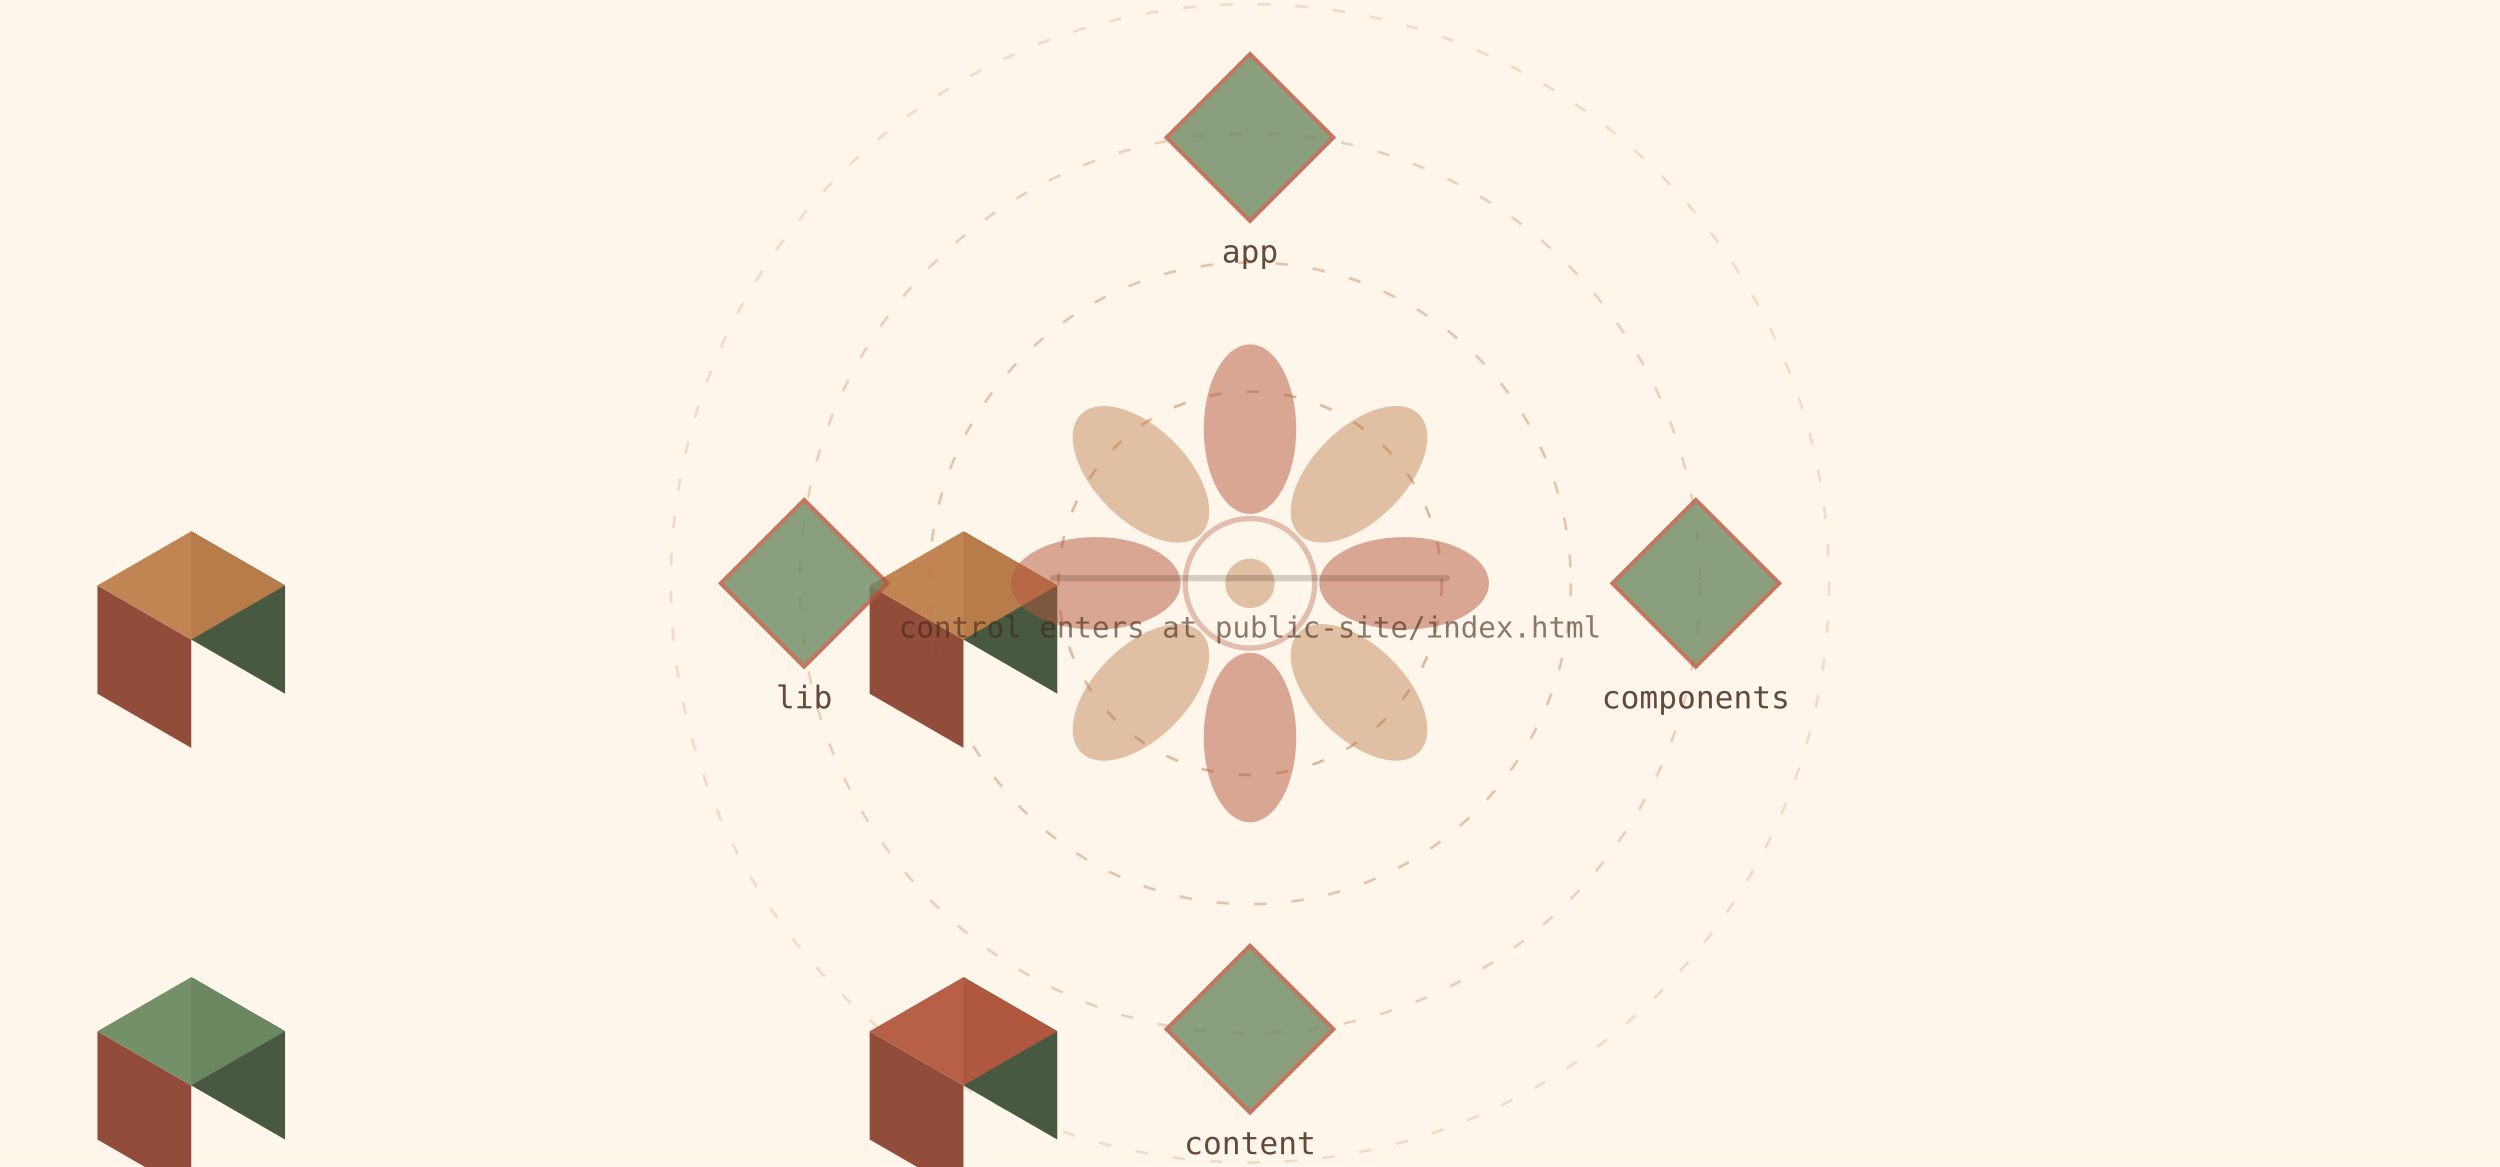
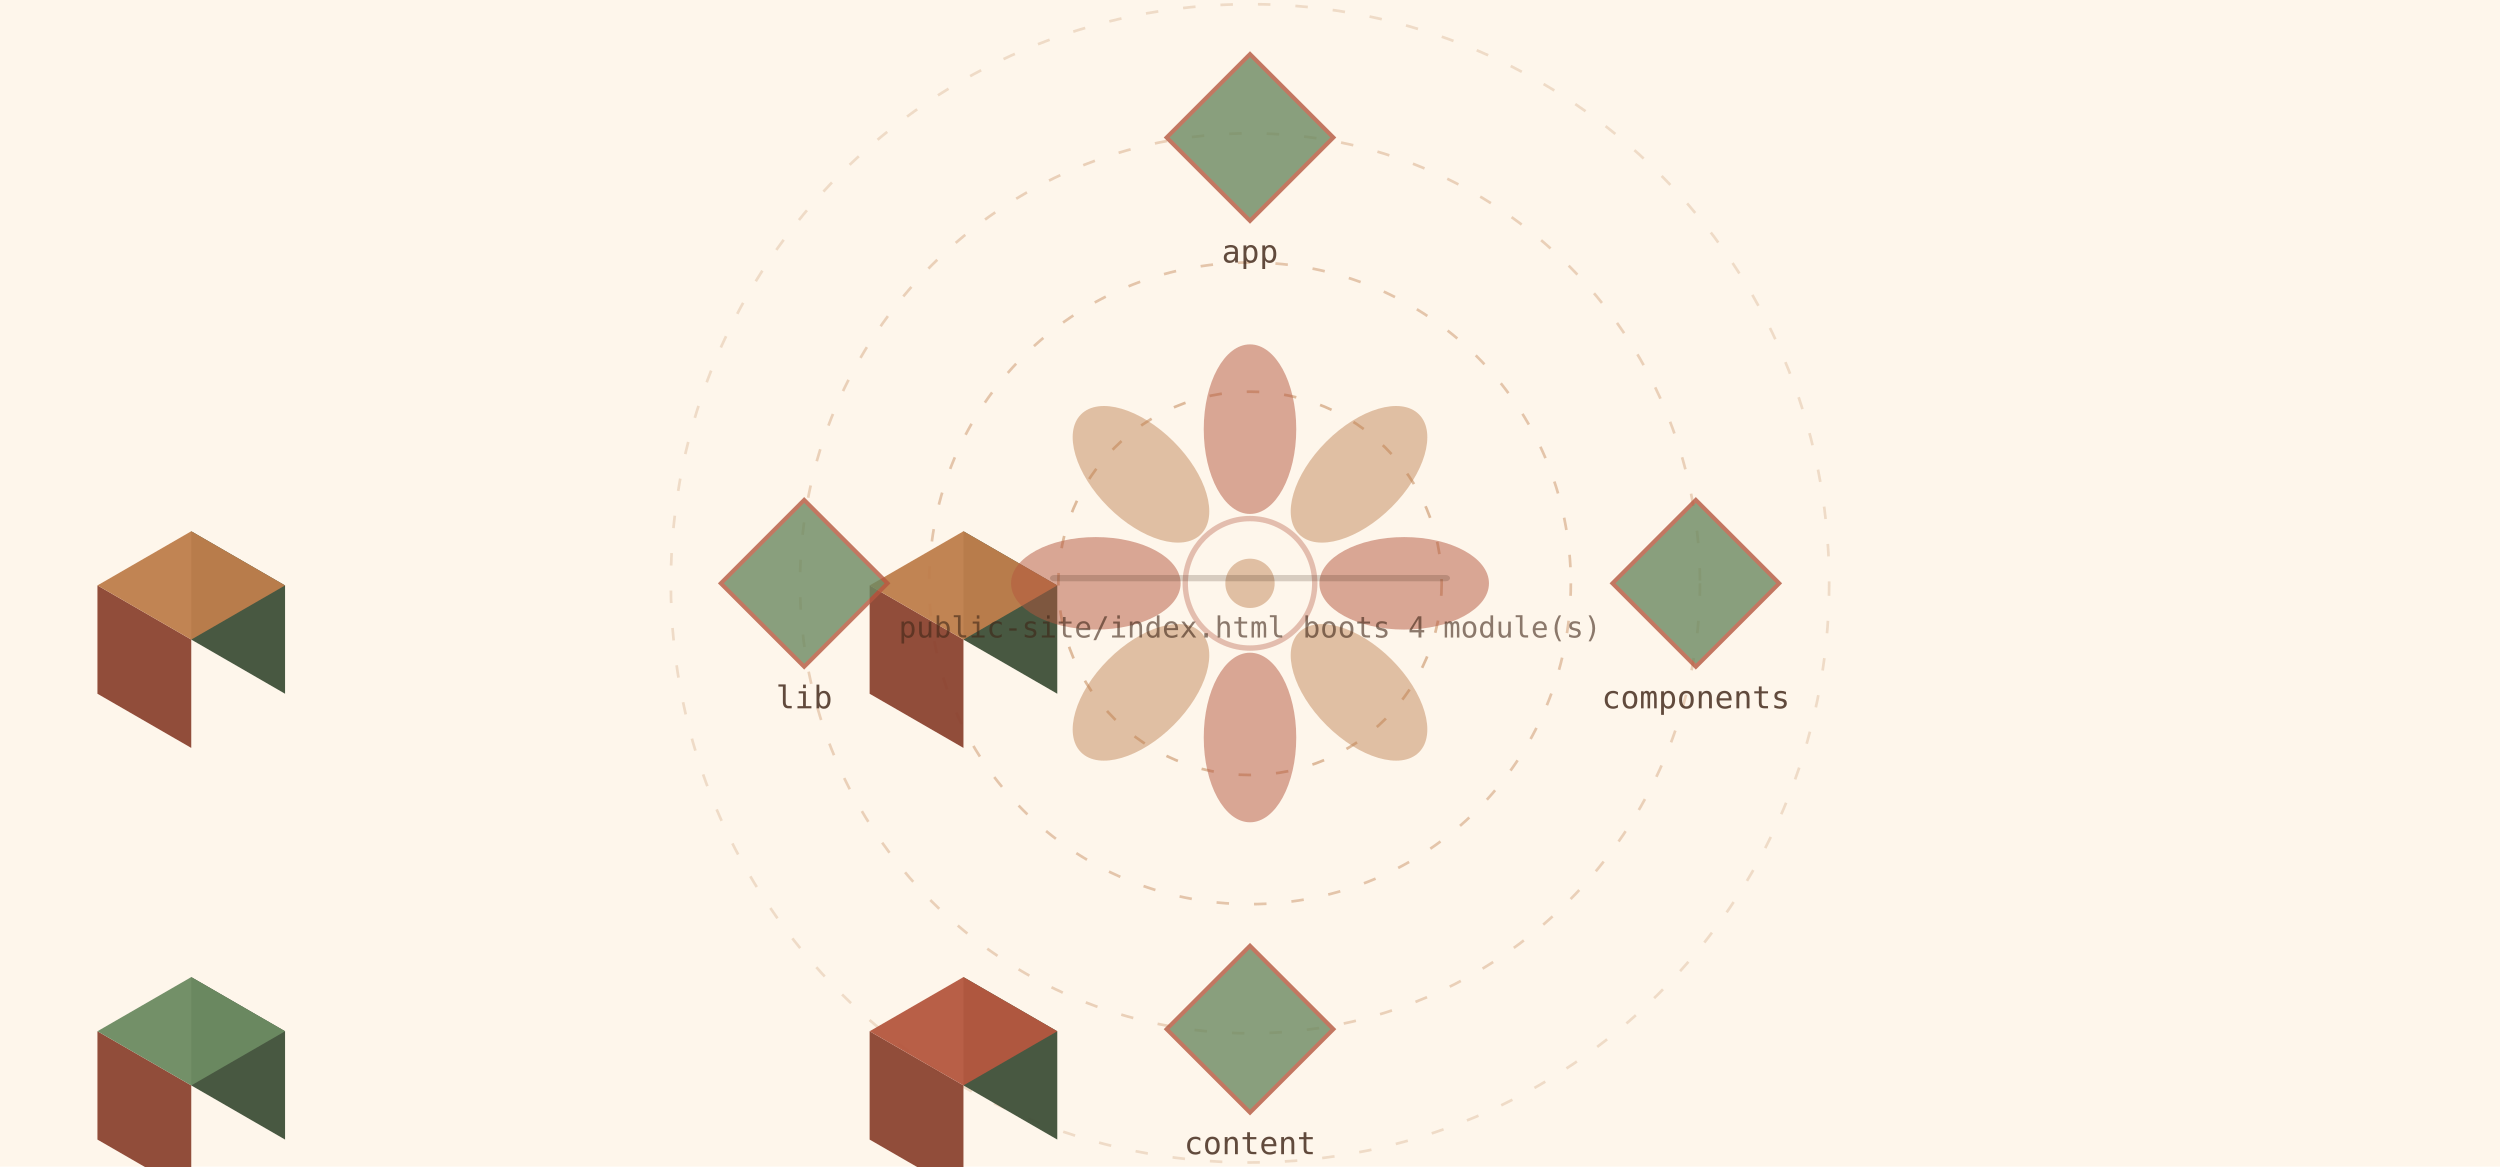
<svg xmlns="http://www.w3.org/2000/svg" viewBox="0 0 1200 560" width="1200" height="560" role="img" aria-label="life-finds-a-way workflow">
  <rect width="1200" height="560" fill="#fef6eb" />
  <defs>
    <linearGradient id="gk" x1="0" y1="0" x2="1" y2="1">
      <stop offset="0%" stop-color="#be7e4c" />
      <stop offset="100%" stop-color="#b4573f" />
    </linearGradient>
  </defs>
  <circle cx="600.00" cy="280.00" r="92.00" fill="none" stroke="rgba(190,126,76,0.500)" stroke-width="1.30" opacity="1.00" stroke-dasharray="6 12" />
  <g>
    <circle cx="600.00" cy="280.00" r="92.00" fill="none" stroke="#6c8a62" stroke-width="2.60" opacity="0.00" />
    <animate attributeName="opacity" values="0;0.85;0" dur="15.7s" begin="0.0s" repeatCount="indefinite" />
  </g>
  <circle cx="600.00" cy="280.00" r="154.00" fill="none" stroke="rgba(190,126,76,0.410)" stroke-width="1.30" opacity="1.00" stroke-dasharray="6 12" />
  <g>
    <circle cx="600.00" cy="280.00" r="154.00" fill="none" stroke="#6c8a62" stroke-width="2.60" opacity="0.00" />
    <animate attributeName="opacity" values="0;0.85;0" dur="15.7s" begin="0.6s" repeatCount="indefinite" />
  </g>
  <circle cx="600.00" cy="280.00" r="216.00" fill="none" stroke="rgba(190,126,76,0.320)" stroke-width="1.30" opacity="1.00" stroke-dasharray="6 12" />
  <g>
    <circle cx="600.00" cy="280.00" r="216.00" fill="none" stroke="#6c8a62" stroke-width="2.60" opacity="0.00" />
    <animate attributeName="opacity" values="0;0.85;0" dur="15.7s" begin="1.2s" repeatCount="indefinite" />
  </g>
  <circle cx="600.00" cy="280.00" r="278.00" fill="none" stroke="rgba(190,126,76,0.230)" stroke-width="1.30" opacity="1.00" stroke-dasharray="6 12" />
  <g>
    <circle cx="600.00" cy="280.00" r="278.00" fill="none" stroke="#6c8a62" stroke-width="2.60" opacity="0.00" />
    <animate attributeName="opacity" values="0;0.85;0" dur="15.7s" begin="1.8s" repeatCount="indefinite" />
  </g>
  <polygon points="462.46,307.00 507.49,333.00 507.49,281.00 462.46,255.00" fill="#3f5039" opacity="0.95" />
  <polygon points="417.42,333.00 462.46,359.00 462.46,307.00 417.42,281.00" fill="#8c4431" opacity="0.95" />
  <polygon points="462.46,255.00 507.49,281.00 462.46,307.00 417.42,281.00" fill="#be7e4c" opacity="0.95" />
  <text x="600" y="126" font-family="ui-monospace,Menlo,monospace" font-size="15" fill="rgba(63,37,22,0.820)" text-anchor="middle">app</text>
  <g>
    <polygon points="600.00,26.00 640.00,66.00 600.00,106.00 560.00,66.00" fill="#6c8a62" opacity="0.80" stroke="#b4573f" stroke-width="2" />
    <animate attributeName="opacity" values="0.25;1.0;0.25" dur="15.7s" begin="0.0s" repeatCount="indefinite" />
  </g>
  <polygon points="462.46,521.00 507.49,547.00 507.49,495.00 462.46,469.00" fill="#3f5039" opacity="0.95" />
  <polygon points="417.42,547.00 462.46,573.00 462.46,521.00 417.42,495.00" fill="#8c4431" opacity="0.95" />
  <polygon points="462.46,469.00 507.49,495.00 462.46,521.00 417.42,495.00" fill="#b4573f" opacity="0.95" />
  <text x="814" y="340" font-family="ui-monospace,Menlo,monospace" font-size="15" fill="rgba(63,37,22,0.820)" text-anchor="middle">components</text>
  <g>
    <polygon points="814.00,240.00 854.00,280.00 814.00,320.00 774.00,280.00" fill="#6c8a62" opacity="0.80" stroke="#b4573f" stroke-width="2" />
    <animate attributeName="opacity" values="0.25;1.0;0.25" dur="15.7s" begin="3.925s" repeatCount="indefinite" />
  </g>
  <polygon points="91.80,521.00 136.83,547.00 136.83,495.00 91.80,469.00" fill="#3f5039" opacity="0.95" />
  <polygon points="46.77,547.00 91.80,573.00 91.80,521.00 46.77,495.00" fill="#8c4431" opacity="0.95" />
  <polygon points="91.80,469.00 136.83,495.00 91.80,521.00 46.77,495.00" fill="#6c8a62" opacity="0.95" />
  <text x="600" y="554" font-family="ui-monospace,Menlo,monospace" font-size="15" fill="rgba(63,37,22,0.820)" text-anchor="middle">content</text>
  <g>
    <polygon points="600.00,454.00 640.00,494.00 600.00,534.00 560.00,494.00" fill="#6c8a62" opacity="0.80" stroke="#b4573f" stroke-width="2" />
    <animate attributeName="opacity" values="0.25;1.0;0.25" dur="15.7s" begin="7.85s" repeatCount="indefinite" />
  </g>
  <polygon points="91.80,307.00 136.83,333.00 136.83,281.00 91.80,255.00" fill="#3f5039" opacity="0.95" />
  <polygon points="46.77,333.00 91.80,359.00 91.80,307.00 46.77,281.00" fill="#8c4431" opacity="0.95" />
  <polygon points="91.80,255.00 136.83,281.00 91.80,307.00 46.77,281.00" fill="#be7e4c" opacity="0.95" />
  <text x="386" y="340" font-family="ui-monospace,Menlo,monospace" font-size="15" fill="rgba(63,37,22,0.820)" text-anchor="middle">lib</text>
  <g>
    <polygon points="386.00,240.00 426.00,280.00 386.00,320.00 346.00,280.00" fill="#6c8a62" opacity="0.80" stroke="#b4573f" stroke-width="2" />
    <animate attributeName="opacity" values="0.25;1.0;0.25" dur="15.7s" begin="11.775s" repeatCount="indefinite" />
  </g>
  <ellipse cx="600.00" cy="206.00" rx="22.20" ry="40.70" fill="rgba(180,87,63,0.500)" opacity="1.00" transform="rotate(0.0 600.00 206.00)" />
  <ellipse cx="652.33" cy="227.67" rx="22.20" ry="40.70" fill="rgba(190,126,76,0.450)" opacity="1.00" transform="rotate(45.0 652.33 227.67)" />
  <ellipse cx="674.00" cy="280.00" rx="22.20" ry="40.70" fill="rgba(180,87,63,0.500)" opacity="1.00" transform="rotate(90.0 674.00 280.00)" />
  <ellipse cx="652.33" cy="332.33" rx="22.20" ry="40.70" fill="rgba(190,126,76,0.450)" opacity="1.00" transform="rotate(135.0 652.33 332.33)" />
  <ellipse cx="600.00" cy="354.00" rx="22.20" ry="40.70" fill="rgba(180,87,63,0.500)" opacity="1.00" transform="rotate(180.0 600.00 354.00)" />
  <ellipse cx="547.67" cy="332.33" rx="22.20" ry="40.70" fill="rgba(190,126,76,0.450)" opacity="1.00" transform="rotate(225.0 547.67 332.33)" />
  <ellipse cx="526.00" cy="280.00" rx="22.20" ry="40.70" fill="rgba(180,87,63,0.500)" opacity="1.00" transform="rotate(270.0 526.00 280.00)" />
  <ellipse cx="547.67" cy="227.67" rx="22.20" ry="40.70" fill="rgba(190,126,76,0.450)" opacity="1.00" transform="rotate(315.0 547.67 227.67)" />
  <circle cx="600.00" cy="280.00" r="31.08" fill="none" stroke="rgba(180,87,63,0.500)" stroke-width="2.59" opacity="0.70" />
  <circle cx="600.00" cy="280.00" r="11.84" fill="rgba(190,126,76,0.450)" opacity="1.00" />
  <rect x="504.00" y="276.00" width="192.00" height="3.00" rx="2.00" fill="rgba(63,37,22,0.200)" opacity="1.00" />
-   <text x="600" y="306" font-family="ui-monospace,Menlo,monospace" font-size="14" fill="rgba(63,37,22,0.600)" text-anchor="middle">control enters at public-site/index.html</text>
+   <text x="600" y="306" font-family="ui-monospace,Menlo,monospace" font-size="14" fill="rgba(63,37,22,0.600)" text-anchor="middle">public-site/index.html boots 4 module(s)</text>
</svg>
